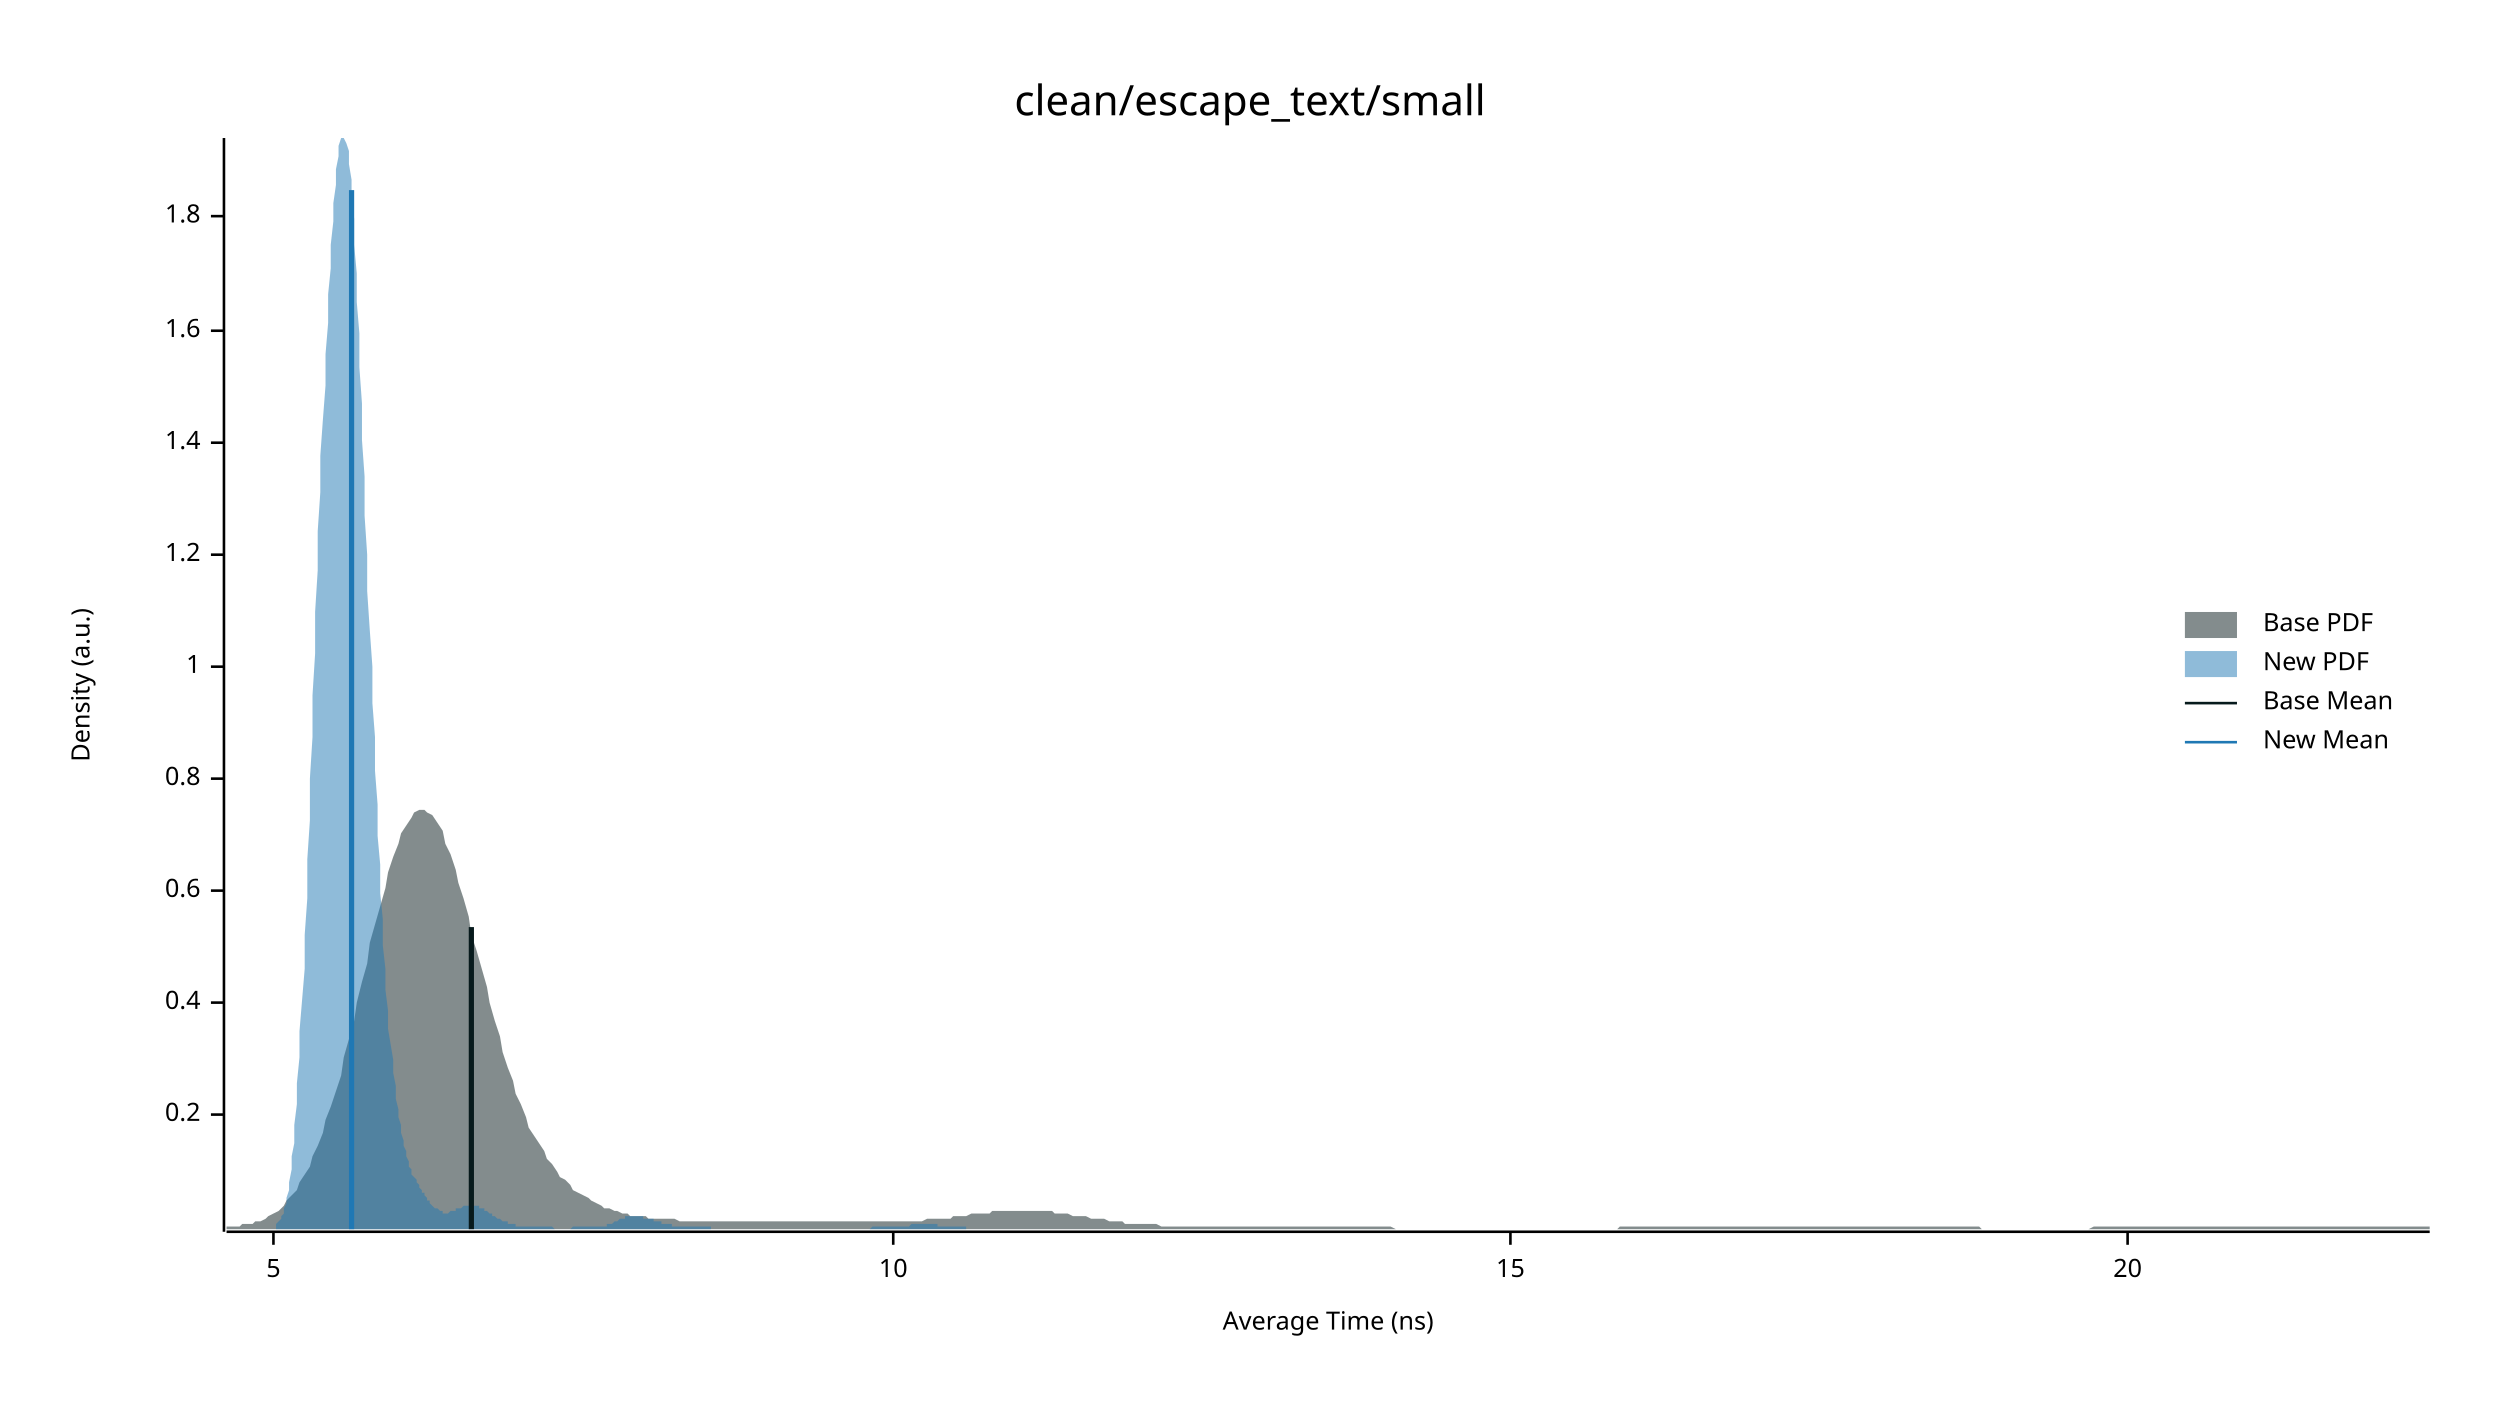
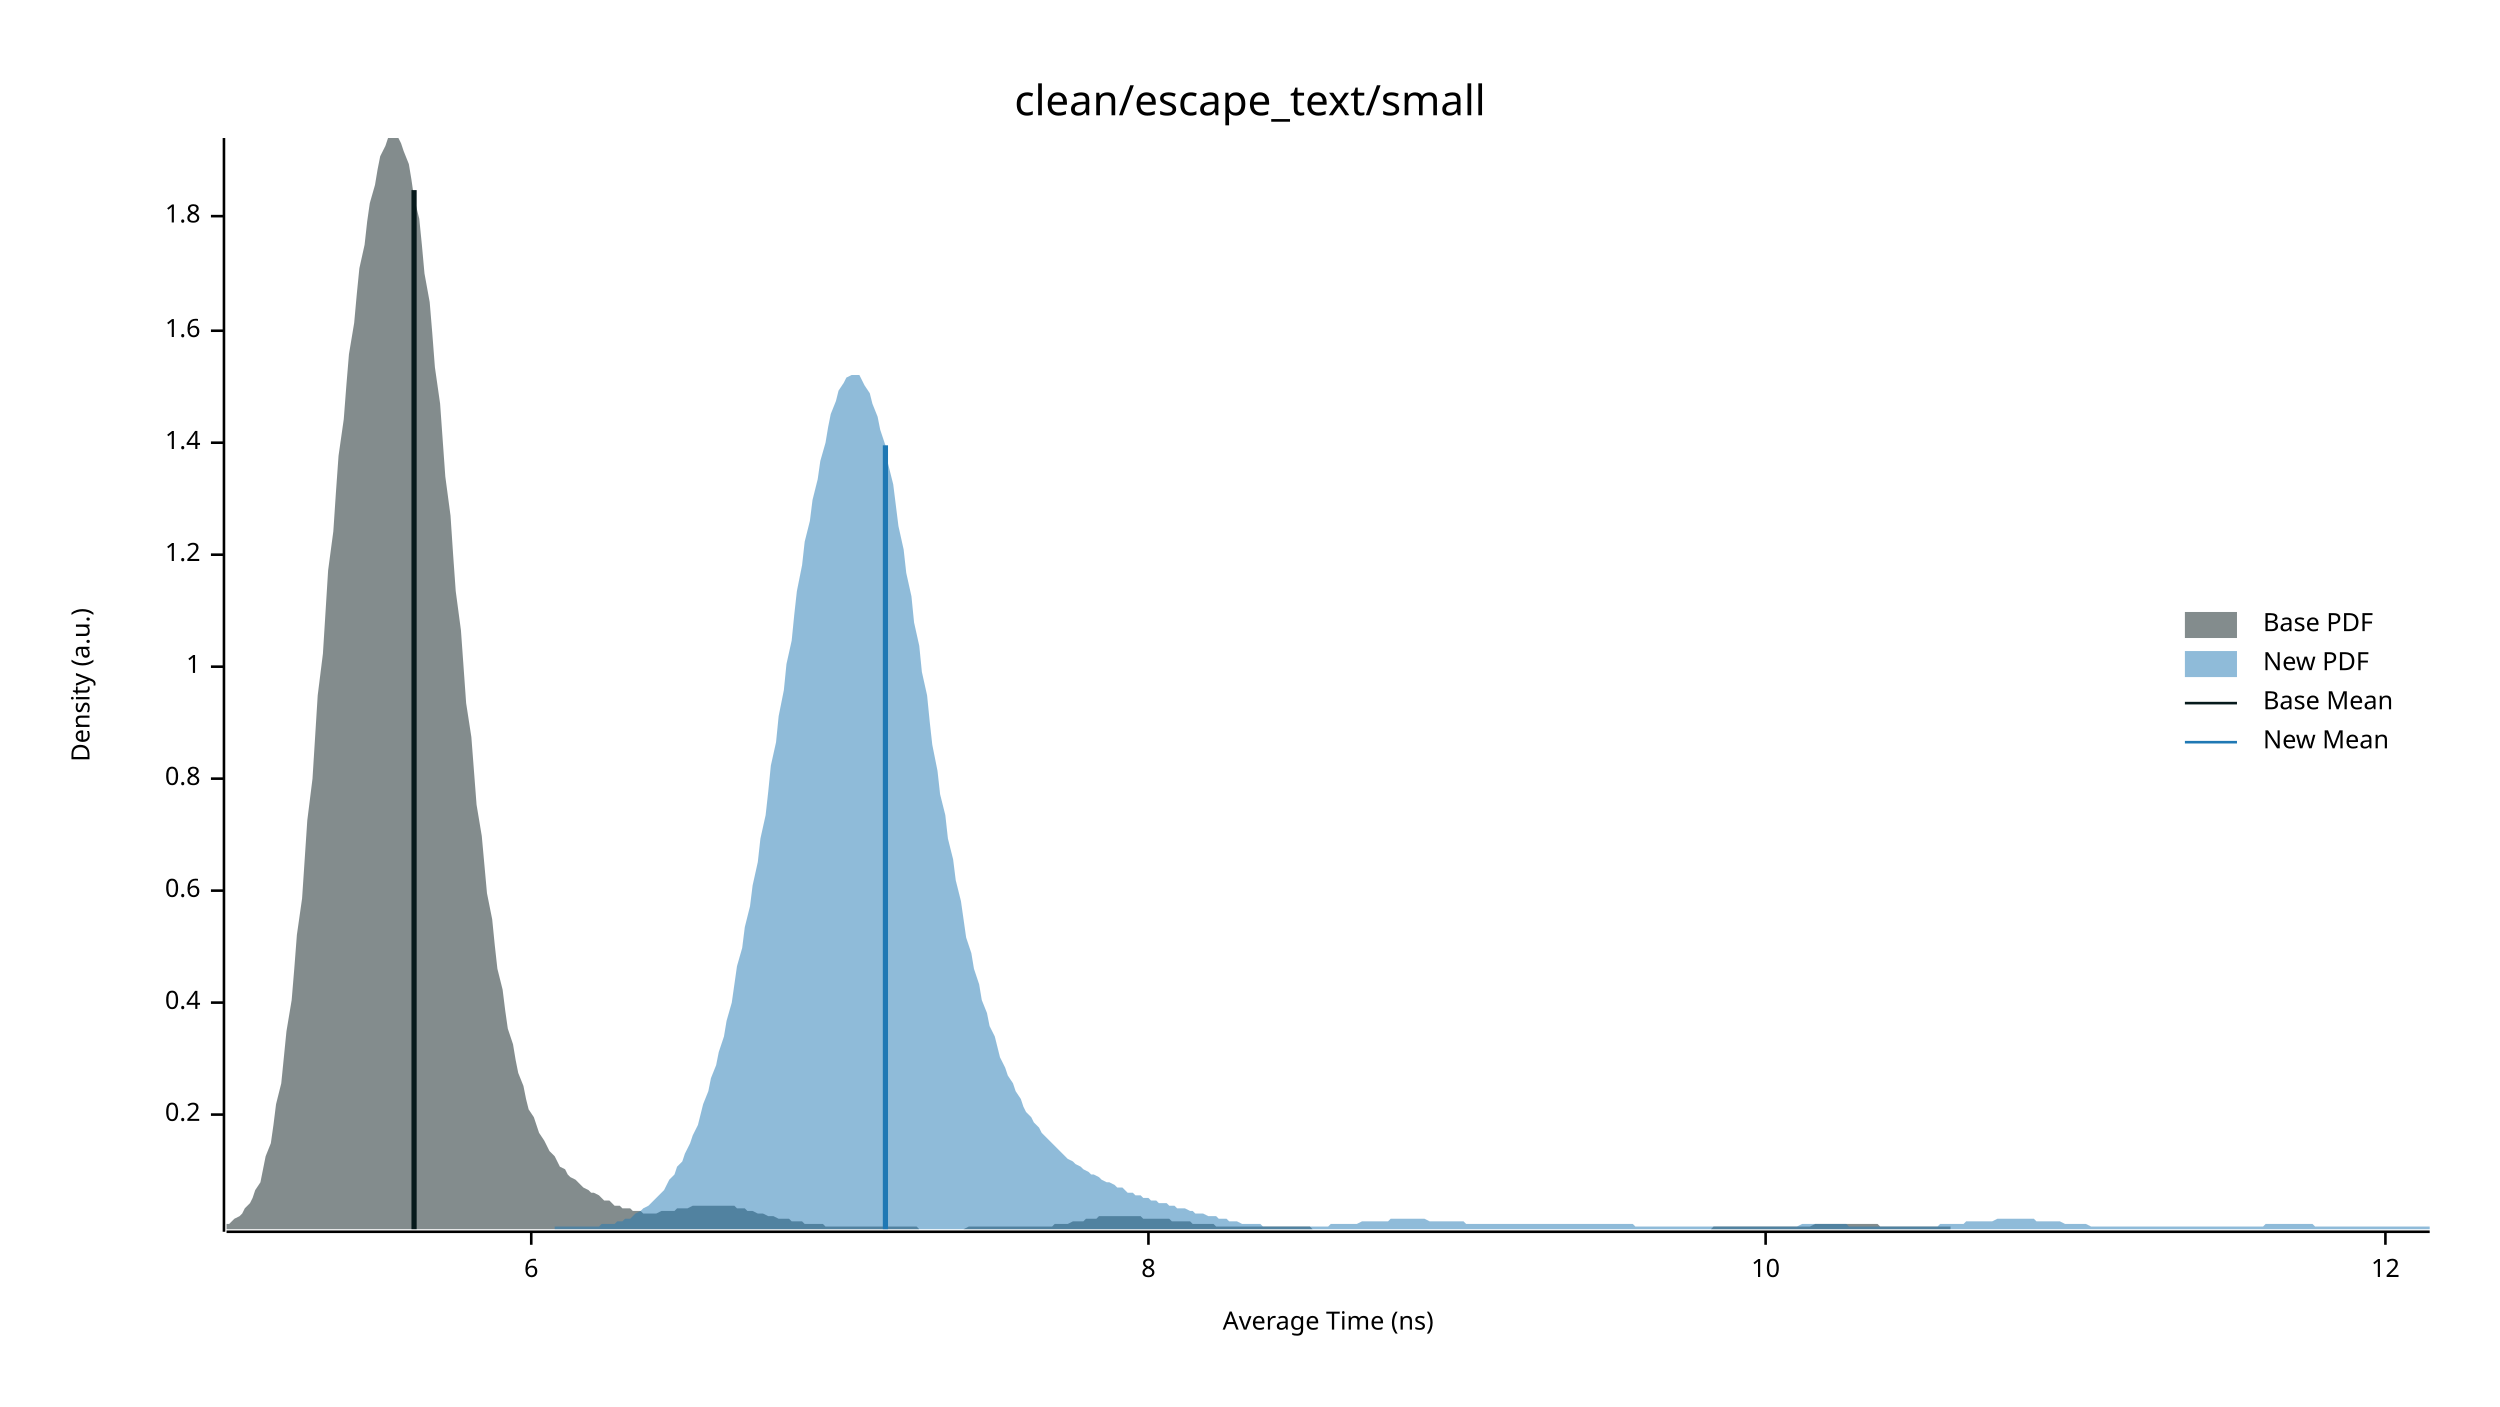
<svg xmlns="http://www.w3.org/2000/svg" width="960" height="540" viewBox="0 0 960 540">
  <text x="480" y="32" dy="0.76em" text-anchor="middle" font-family="sans-serif" font-size="16.129" opacity="1" fill="#000000">
clean/escape_text/small
</text>
  <text x="27" y="263" dy="0.76em" text-anchor="middle" font-family="sans-serif" font-size="9.677" opacity="1" fill="#000000" transform="rotate(270, 27, 263)">
Density (a.u.)
</text>
  <text x="510" y="513" dy="-0.5ex" text-anchor="middle" font-family="sans-serif" font-size="9.677" opacity="1" fill="#000000">
Average Time (ns)
</text>
  <polyline fill="none" opacity="1" stroke="#000000" stroke-width="1" points="86,53 86,473 " />
  <text x="77" y="428" dy="0.5ex" text-anchor="end" font-family="sans-serif" font-size="9.677" opacity="1" fill="#000000">
0.2
</text>
  <polyline fill="none" opacity="1" stroke="#000000" stroke-width="1" points="81,428 86,428 " />
  <text x="77" y="385" dy="0.5ex" text-anchor="end" font-family="sans-serif" font-size="9.677" opacity="1" fill="#000000">
0.4
</text>
  <polyline fill="none" opacity="1" stroke="#000000" stroke-width="1" points="81,385 86,385 " />
  <text x="77" y="342" dy="0.5ex" text-anchor="end" font-family="sans-serif" font-size="9.677" opacity="1" fill="#000000">
0.6
</text>
  <polyline fill="none" opacity="1" stroke="#000000" stroke-width="1" points="81,342 86,342 " />
  <text x="77" y="299" dy="0.5ex" text-anchor="end" font-family="sans-serif" font-size="9.677" opacity="1" fill="#000000">
0.8
</text>
  <polyline fill="none" opacity="1" stroke="#000000" stroke-width="1" points="81,299 86,299 " />
  <text x="77" y="256" dy="0.5ex" text-anchor="end" font-family="sans-serif" font-size="9.677" opacity="1" fill="#000000">
1
</text>
  <polyline fill="none" opacity="1" stroke="#000000" stroke-width="1" points="81,256 86,256 " />
  <text x="77" y="213" dy="0.5ex" text-anchor="end" font-family="sans-serif" font-size="9.677" opacity="1" fill="#000000">
1.2
</text>
  <polyline fill="none" opacity="1" stroke="#000000" stroke-width="1" points="81,213 86,213 " />
  <text x="77" y="170" dy="0.5ex" text-anchor="end" font-family="sans-serif" font-size="9.677" opacity="1" fill="#000000">
1.4
</text>
  <polyline fill="none" opacity="1" stroke="#000000" stroke-width="1" points="81,170 86,170 " />
  <text x="77" y="127" dy="0.5ex" text-anchor="end" font-family="sans-serif" font-size="9.677" opacity="1" fill="#000000">
1.6
</text>
  <polyline fill="none" opacity="1" stroke="#000000" stroke-width="1" points="81,127 86,127 " />
  <text x="77" y="83" dy="0.5ex" text-anchor="end" font-family="sans-serif" font-size="9.677" opacity="1" fill="#000000">
1.8
</text>
  <polyline fill="none" opacity="1" stroke="#000000" stroke-width="1" points="81,83 86,83 " />
  <polyline fill="none" opacity="1" stroke="#000000" stroke-width="1" points="87,473 933,473 " />
-   <text x="105" y="483" dy="0.76em" text-anchor="middle" font-family="sans-serif" font-size="9.677" opacity="1" fill="#000000">
- 5
+   <text x="204" y="483" dy="0.76em" text-anchor="middle" font-family="sans-serif" font-size="9.677" opacity="1" fill="#000000">
+ 6
</text>
-   <polyline fill="none" opacity="1" stroke="#000000" stroke-width="1" points="105,473 105,478 " />
-   <text x="343" y="483" dy="0.76em" text-anchor="middle" font-family="sans-serif" font-size="9.677" opacity="1" fill="#000000">
+   <polyline fill="none" opacity="1" stroke="#000000" stroke-width="1" points="204,473 204,478 " />
+   <text x="441" y="483" dy="0.76em" text-anchor="middle" font-family="sans-serif" font-size="9.677" opacity="1" fill="#000000">
+ 8
+ </text>
+   <polyline fill="none" opacity="1" stroke="#000000" stroke-width="1" points="441,473 441,478 " />
+   <text x="678" y="483" dy="0.76em" text-anchor="middle" font-family="sans-serif" font-size="9.677" opacity="1" fill="#000000">
10
</text>
-   <polyline fill="none" opacity="1" stroke="#000000" stroke-width="1" points="343,473 343,478 " />
-   <text x="580" y="483" dy="0.76em" text-anchor="middle" font-family="sans-serif" font-size="9.677" opacity="1" fill="#000000">
- 15
+   <polyline fill="none" opacity="1" stroke="#000000" stroke-width="1" points="678,473 678,478 " />
+   <text x="916" y="483" dy="0.76em" text-anchor="middle" font-family="sans-serif" font-size="9.677" opacity="1" fill="#000000">
+ 12
</text>
-   <polyline fill="none" opacity="1" stroke="#000000" stroke-width="1" points="580,473 580,478 " />
-   <text x="817" y="483" dy="0.76em" text-anchor="middle" font-family="sans-serif" font-size="9.677" opacity="1" fill="#000000">
- 20
- </text>
-   <polyline fill="none" opacity="1" stroke="#000000" stroke-width="1" points="817,473 817,478 " />
-   <polygon opacity="0.5" fill="#071A1C" points="87,471 88,471 90,471 92,471 93,470 95,470 97,470 98,469 100,469 102,468 103,467 105,466 107,465 109,463 110,461 112,459 114,457 115,454 117,451 119,448 120,444 122,440 124,435 125,430 127,425 129,419 131,413 132,406 134,399 136,392 137,385 139,377 141,370 142,362 144,355 146,348 148,341 149,335 151,329 153,324 154,320 156,317 158,314 159,312 161,311 163,311 164,312 166,313 168,316 170,319 171,324 173,328 175,334 176,339 178,345 180,352 181,359 183,365 185,372 187,379 188,385 190,392 192,398 193,404 195,410 197,415 198,420 200,424 202,429 203,433 205,436 207,439 209,442 210,445 212,447 214,450 215,452 217,453 219,455 220,457 222,458 224,459 226,460 227,461 229,462 231,463 232,464 234,464 236,465 237,465 239,466 241,466 242,467 244,467 246,467 248,467 249,468 251,468 253,468 254,468 256,468 258,468 259,468 261,469 263,469 265,469 266,469 268,469 270,469 271,469 273,469 275,469 276,469 278,469 280,469 281,469 283,469 285,469 287,469 288,469 290,469 292,469 293,469 295,469 297,469 298,469 300,469 302,469 304,469 305,469 307,469 309,469 310,469 312,469 314,469 315,469 317,469 319,469 320,469 322,469 324,469 326,469 327,469 329,469 331,469 332,469 334,469 336,469 337,469 339,469 341,469 343,469 344,469 346,469 348,469 349,469 351,469 353,469 354,469 356,468 358,468 359,468 361,468 363,468 365,468 366,467 368,467 370,467 371,467 373,466 375,466 376,466 378,466 380,466 381,465 383,465 385,465 387,465 388,465 390,465 392,465 393,465 395,465 397,465 398,465 400,465 402,465 404,465 405,466 407,466 409,466 410,466 412,467 414,467 415,467 417,467 419,468 420,468 422,468 424,468 426,469 427,469 429,469 431,469 432,470 434,470 436,470 437,470 439,470 441,470 443,470 444,470 446,471 448,471 449,471 451,471 453,471 454,471 456,471 458,471 459,471 461,471 463,471 465,471 466,471 468,471 470,471 471,471 473,471 475,471 476,471 478,471 480,471 482,471 483,471 485,471 487,471 488,471 490,471 492,471 493,471 495,471 497,471 498,471 500,471 502,471 504,471 505,471 507,471 509,471 510,471 512,471 514,471 515,471 517,471 519,471 521,471 522,471 524,471 526,471 527,471 529,471 531,471 532,471 534,471 536,472 537,472 539,472 541,472 543,472 544,472 546,472 548,472 549,472 551,472 553,472 554,472 556,472 558,472 560,472 561,472 563,472 565,472 566,472 568,472 570,472 571,472 573,472 575,472 576,472 578,472 580,472 582,472 583,472 585,472 587,472 588,472 590,472 592,472 593,472 595,472 597,472 599,472 600,472 602,472 604,472 605,472 607,472 609,472 610,472 612,472 614,472 615,472 617,472 619,472 621,472 622,471 624,471 626,471 627,471 629,471 631,471 632,471 634,471 636,471 638,471 639,471 641,471 643,471 644,471 646,471 648,471 649,471 651,471 653,471 654,471 656,471 658,471 660,471 661,471 663,471 665,471 666,471 668,471 670,471 671,471 673,471 675,471 676,471 678,471 680,471 682,471 683,471 685,471 687,471 688,471 690,471 692,471 693,471 695,471 697,471 699,471 700,471 702,471 704,471 705,471 707,471 709,471 710,471 712,471 714,471 715,471 717,471 719,471 721,471 722,471 724,471 726,471 727,471 729,471 731,471 732,471 734,471 736,471 738,471 739,471 741,471 743,471 744,471 746,471 748,471 749,471 751,471 753,471 754,471 756,471 758,471 760,471 761,472 763,472 765,472 766,472 768,472 770,472 771,472 773,472 775,472 777,472 778,472 780,472 782,472 783,472 785,472 787,472 788,472 790,472 792,472 793,472 795,472 797,472 799,472 800,472 802,472 804,471 805,471 807,471 809,471 810,471 812,471 814,471 816,471 817,471 819,471 821,471 822,471 824,471 826,471 827,471 829,471 831,471 832,471 834,471 836,471 838,471 839,471 841,471 843,471 844,471 846,471 848,471 849,471 851,471 853,471 855,471 856,471 858,471 860,471 861,471 863,471 865,471 866,471 868,471 870,471 871,471 873,471 875,471 877,471 878,471 880,471 882,471 883,471 885,471 887,471 888,471 890,471 892,471 894,471 895,471 897,471 899,471 900,471 902,471 904,471 905,471 907,471 909,471 910,471 912,471 914,471 916,471 917,471 919,471 921,471 922,471 924,471 926,471 927,471 929,471 931,471 933,471 933,472 87,472 " />
-   <polygon opacity="0.5" fill="#1F78B4" points="106,470 106,470 107,469 108,468 108,467 109,466 109,464 110,462 110,460 111,457 111,454 112,449 112,444 113,439 113,432 114,424 114,416 115,406 115,396 116,384 117,372 117,359 118,345 118,330 119,315 119,299 120,283 120,267 121,251 121,235 122,219 122,204 123,189 123,175 124,161 125,148 125,136 126,124 126,113 127,103 127,94 128,85 128,78 129,71 129,65 130,60 130,56 131,53 131,53 132,53 132,53 133,55 134,58 134,63 135,69 135,76 136,84 136,94 137,105 137,116 138,128 138,141 139,155 139,169 140,183 140,198 141,213 141,227 142,242 143,256 143,270 144,283 144,296 145,309 145,321 146,332 146,343 147,353 147,363 148,372 148,380 149,388 149,395 150,401 151,407 151,412 152,417 152,422 153,426 153,429 154,432 154,435 155,438 155,440 156,442 156,444 157,446 157,448 158,449 158,451 159,452 160,453 160,454 161,455 161,456 162,457 162,458 163,458 163,459 164,460 164,461 165,461 165,462 166,463 166,463 167,464 167,464 168,464 169,465 169,465 170,465 170,466 171,466 171,466 172,466 172,466 173,465 173,465 174,465 174,465 175,465 175,464 176,464 176,464 177,464 178,463 178,463 179,463 179,463 180,463 180,463 181,463 181,463 182,463 182,463 183,463 183,463 184,463 184,464 185,464 186,464 186,465 187,465 187,465 188,466 188,466 189,466 189,467 190,467 190,467 191,468 191,468 192,468 192,468 193,469 193,469 194,469 195,469 195,470 196,470 196,470 197,470 197,470 198,470 198,471 199,471 199,471 200,471 200,471 201,471 201,471 202,471 202,471 203,471 204,471 204,471 205,471 205,471 206,471 206,471 207,471 207,471 208,471 208,471 209,471 209,471 210,471 210,471 211,471 212,471 212,471 213,472 213,472 214,472 214,472 215,472 215,472 216,472 216,472 217,472 217,472 218,472 218,472 219,472 219,472 220,471 221,471 221,471 222,471 222,471 223,471 223,471 224,471 224,471 225,471 225,471 226,471 226,471 227,471 227,471 228,471 228,471 229,471 230,471 230,471 231,471 231,471 232,471 232,471 233,471 233,470 234,470 234,470 235,470 235,470 236,469 236,469 237,469 237,469 238,468 239,468 239,468 240,468 240,467 241,467 241,467 242,467 242,467 243,467 243,467 244,467 244,467 245,467 245,467 246,467 247,467 247,468 248,468 248,468 249,468 249,468 250,468 250,468 251,468 251,469 252,469 252,469 253,469 253,469 254,469 254,470 255,470 256,470 256,470 257,470 257,470 258,470 258,471 259,471 259,471 260,471 260,471 261,471 261,471 262,471 262,471 263,471 263,471 264,471 265,471 265,471 266,471 266,471 267,471 267,471 268,471 268,471 269,471 269,471 270,471 270,471 271,471 271,471 272,471 273,471 273,472 274,472 274,472 275,472 275,472 276,472 276,472 277,472 277,472 278,472 278,472 279,472 279,472 280,472 280,472 281,472 282,472 282,472 283,472 283,472 284,472 284,472 285,472 285,472 286,472 286,472 287,472 287,472 288,472 288,472 289,472 289,472 290,472 291,472 291,472 292,472 292,472 293,472 293,472 294,472 294,472 295,472 295,472 296,472 296,472 297,472 297,472 298,472 299,472 299,472 300,472 300,472 301,472 301,472 302,472 302,472 303,472 303,472 304,472 304,472 305,472 305,472 306,472 306,472 307,472 308,472 308,472 309,472 309,472 310,472 310,472 311,472 311,472 312,472 312,472 313,472 313,472 314,472 314,472 315,472 315,472 316,472 317,472 317,472 318,472 318,472 319,472 319,472 320,472 320,472 321,472 321,472 322,472 322,472 323,472 323,472 324,472 324,472 325,472 326,472 326,472 327,472 327,472 328,472 328,472 329,472 329,472 330,472 330,472 331,472 331,472 332,472 332,472 333,472 334,472 334,472 335,471 335,471 336,471 336,471 337,471 337,471 338,471 338,471 339,471 339,471 340,471 340,471 341,471 341,471 342,471 343,471 343,471 344,471 344,471 345,471 345,471 346,471 346,471 347,471 347,471 348,471 348,471 349,471 349,471 350,470 350,470 351,470 352,470 352,470 353,470 353,470 354,470 354,470 355,470 355,470 356,470 356,470 357,470 357,470 358,470 358,470 359,470 360,470 360,471 361,471 361,471 362,471 362,471 363,471 363,471 364,471 364,471 365,471 365,471 366,471 366,471 367,471 367,471 368,471 369,471 369,471 370,471 370,471 371,471 371,472 106,472 " />
-   <polyline fill="none" opacity="1" stroke="#071A1C" stroke-width="2" points="181,472 181,356 " />
-   <polyline fill="none" opacity="1" stroke="#1F78B4" stroke-width="2" points="135,472 135,73 " />
+   <polyline fill="none" opacity="1" stroke="#000000" stroke-width="1" points="916,473 916,478 " />
+   <polygon opacity="0.5" fill="#071A1C" points="87,470 88,470 89,469 90,468 92,467 93,466 94,464 96,462 97,460 98,457 100,454 101,449 102,444 104,439 105,432 106,424 108,416 109,406 110,396 112,384 113,372 114,359 116,345 117,330 118,315 120,299 121,283 122,267 124,251 125,235 126,219 128,204 129,189 130,175 132,161 133,148 134,136 136,124 137,113 138,103 140,94 141,85 142,78 144,71 145,65 146,60 148,56 149,53 150,53 152,53 153,53 154,55 155,58 157,63 158,69 159,76 161,84 162,94 163,105 165,116 166,128 167,141 169,155 170,169 171,183 173,198 174,213 175,227 177,242 178,256 179,270 181,283 182,296 183,309 185,321 186,332 187,343 189,353 190,363 191,372 193,380 194,388 195,395 197,401 198,407 199,412 201,417 202,422 203,426 205,429 206,432 207,435 209,438 210,440 211,442 213,444 214,446 215,448 217,449 218,451 219,452 221,453 222,454 223,455 224,456 226,457 227,458 228,458 230,459 231,460 232,461 234,461 235,462 236,463 238,463 239,464 240,464 242,464 243,465 244,465 246,465 247,466 248,466 250,466 251,466 252,466 254,465 255,465 256,465 258,465 259,465 260,464 262,464 263,464 264,464 266,463 267,463 268,463 270,463 271,463 272,463 274,463 275,463 276,463 278,463 279,463 280,463 282,463 283,464 284,464 286,464 287,465 288,465 289,465 291,466 292,466 293,466 295,467 296,467 297,467 299,468 300,468 301,468 303,468 304,469 305,469 307,469 308,469 309,470 311,470 312,470 313,470 315,470 316,470 317,471 319,471 320,471 321,471 323,471 324,471 325,471 327,471 328,471 329,471 331,471 332,471 333,471 335,471 336,471 337,471 339,471 340,471 341,471 343,471 344,471 345,471 347,471 348,471 349,471 351,471 352,471 353,472 355,472 356,472 357,472 358,472 360,472 361,472 362,472 364,472 365,472 366,472 368,472 369,472 370,472 372,471 373,471 374,471 376,471 377,471 378,471 380,471 381,471 382,471 384,471 385,471 386,471 388,471 389,471 390,471 392,471 393,471 394,471 396,471 397,471 398,471 400,471 401,471 402,471 404,471 405,470 406,470 408,470 409,470 410,470 412,469 413,469 414,469 416,469 417,468 418,468 420,468 421,468 422,467 423,467 425,467 426,467 427,467 429,467 430,467 431,467 433,467 434,467 435,467 437,467 438,467 439,468 441,468 442,468 443,468 445,468 446,468 447,468 449,468 450,469 451,469 453,469 454,469 455,469 457,469 458,470 459,470 461,470 462,470 463,470 465,470 466,470 467,471 469,471 470,471 471,471 473,471 474,471 475,471 477,471 478,471 479,471 481,471 482,471 483,471 485,471 486,471 487,471 489,471 490,471 491,471 492,471 494,471 495,471 496,471 498,471 499,471 500,471 502,471 503,471 504,472 506,472 507,472 508,472 510,472 511,472 512,472 514,472 515,472 516,472 518,472 519,472 520,472 522,472 523,472 524,472 526,472 527,472 528,472 530,472 531,472 532,472 534,472 535,472 536,472 538,472 539,472 540,472 542,472 543,472 544,472 546,472 547,472 548,472 550,472 551,472 552,472 554,472 555,472 556,472 557,472 559,472 560,472 561,472 563,472 564,472 565,472 567,472 568,472 569,472 571,472 572,472 573,472 575,472 576,472 577,472 579,472 580,472 581,472 583,472 584,472 585,472 587,472 588,472 589,472 591,472 592,472 593,472 595,472 596,472 597,472 599,472 600,472 601,472 603,472 604,472 605,472 607,472 608,472 609,472 611,472 612,472 613,472 615,472 616,472 617,472 619,472 620,472 621,472 623,472 624,472 625,472 626,472 628,472 629,472 630,472 632,472 633,472 634,472 636,472 637,472 638,472 640,472 641,472 642,472 644,472 645,472 646,472 648,472 649,472 650,472 652,472 653,472 654,472 656,472 657,472 658,471 660,471 661,471 662,471 664,471 665,471 666,471 668,471 669,471 670,471 672,471 673,471 674,471 676,471 677,471 678,471 680,471 681,471 682,471 684,471 685,471 686,471 688,471 689,471 690,471 691,471 693,471 694,471 695,471 697,470 698,470 699,470 701,470 702,470 703,470 705,470 706,470 707,470 709,470 710,470 711,470 713,470 714,470 715,470 717,470 718,470 719,470 721,470 722,471 723,471 725,471 726,471 727,471 729,471 730,471 731,471 733,471 734,471 735,471 737,471 738,471 739,471 741,471 742,471 743,471 745,471 746,471 747,471 749,471 749,472 87,472 " />
+   <polygon opacity="0.5" fill="#1F78B4" points="213,471 214,471 216,471 217,471 219,471 220,471 221,471 223,471 224,471 226,471 227,471 229,471 230,471 231,470 233,470 234,470 236,470 237,469 239,469 240,468 242,468 243,467 244,466 246,465 247,464 249,463 250,462 252,460 253,459 255,457 256,455 257,453 259,451 260,448 262,446 263,443 265,439 266,436 268,432 269,428 270,424 272,419 273,414 275,409 276,404 278,398 279,392 281,385 282,378 283,371 285,364 286,356 288,348 289,340 291,331 292,322 294,313 295,304 296,294 298,285 299,275 301,265 302,255 304,246 305,236 306,227 308,217 309,208 311,200 312,192 314,184 315,177 317,170 318,164 319,159 321,154 322,150 324,147 325,145 327,144 328,144 330,144 331,146 332,148 334,151 335,155 337,160 338,165 340,171 341,178 343,186 344,194 345,202 347,211 348,220 350,229 351,239 353,248 354,258 356,267 357,277 358,286 360,296 361,305 363,313 364,322 366,330 367,338 369,346 370,353 371,360 373,366 374,372 376,378 377,384 379,389 380,394 382,398 383,402 384,406 386,410 387,413 389,416 390,419 392,422 393,425 394,427 396,429 397,431 399,433 400,435 402,437 403,438 405,440 406,441 407,442 409,444 410,445 412,446 413,447 415,448 416,449 418,450 419,451 420,451 422,452 423,453 425,454 426,454 428,455 429,456 431,456 432,457 433,458 435,458 436,459 438,459 439,460 441,460 442,461 444,461 445,462 446,462 448,462 449,463 451,463 452,464 454,464 455,464 457,465 458,465 459,466 461,466 462,466 464,467 465,467 467,467 468,468 469,468 471,468 472,469 474,469 475,469 477,470 478,470 480,470 481,470 482,470 484,470 485,471 487,471 488,471 490,471 491,471 493,471 494,471 495,471 497,471 498,471 500,471 501,471 503,471 504,471 506,471 507,471 508,471 510,471 511,470 513,470 514,470 516,470 517,470 519,470 520,470 521,470 523,469 524,469 526,469 527,469 529,469 530,469 532,469 533,469 534,468 536,468 537,468 539,468 540,468 542,468 543,468 544,468 546,468 547,468 549,469 550,469 552,469 553,469 555,469 556,469 557,469 559,469 560,469 562,469 563,470 565,470 566,470 568,470 569,470 570,470 572,470 573,470 575,470 576,470 578,470 579,470 581,470 582,470 583,470 585,470 586,470 588,470 589,470 591,470 592,470 594,470 595,470 596,470 598,470 599,470 601,470 602,470 604,470 605,470 607,470 608,470 609,470 611,470 612,470 614,470 615,470 617,470 618,470 620,470 621,470 622,470 624,470 625,470 627,470 628,471 630,471 631,471 632,471 634,471 635,471 637,471 638,471 640,471 641,471 643,471 644,471 645,471 647,471 648,471 650,471 651,471 653,471 654,471 656,471 657,471 658,471 660,471 661,471 663,471 664,471 666,471 667,471 669,471 670,471 671,471 673,471 674,471 676,471 677,471 679,471 680,471 682,471 683,471 684,471 686,471 687,471 689,471 690,471 692,470 693,470 695,470 696,470 697,470 699,470 700,470 702,470 703,470 705,470 706,470 707,470 709,470 710,471 712,471 713,471 715,471 716,471 718,471 719,471 720,471 722,471 723,471 725,471 726,471 728,471 729,471 731,471 732,471 733,471 735,471 736,471 738,471 739,471 741,471 742,471 744,471 745,470 746,470 748,470 749,470 751,470 752,470 754,470 755,469 757,469 758,469 759,469 761,469 762,469 764,469 765,469 767,468 768,468 770,468 771,468 772,468 774,468 775,468 777,468 778,468 780,468 781,468 782,469 784,469 785,469 787,469 788,469 790,469 791,469 793,470 794,470 795,470 797,470 798,470 800,470 801,470 803,471 804,471 806,471 807,471 808,471 810,471 811,471 813,471 814,471 816,471 817,471 819,471 820,471 821,471 823,471 824,471 826,471 827,471 829,471 830,471 832,471 833,471 834,471 836,471 837,471 839,471 840,471 842,471 843,471 845,471 846,471 847,471 849,471 850,471 852,471 853,471 855,471 856,471 857,471 859,471 860,471 862,471 863,471 865,471 866,471 868,471 869,471 870,470 872,470 873,470 875,470 876,470 878,470 879,470 881,470 882,470 883,470 885,470 886,470 888,470 889,471 891,471 892,471 894,471 895,471 896,471 898,471 899,471 901,471 902,471 904,471 905,471 907,471 908,471 909,471 911,471 912,471 914,471 915,471 917,471 918,471 920,471 921,471 922,471 924,471 925,471 927,471 928,471 930,471 931,471 933,471 933,472 213,472 " />
+   <polyline fill="none" opacity="1" stroke="#071A1C" stroke-width="2" points="159,472 159,73 " />
+   <polyline fill="none" opacity="1" stroke="#1F78B4" stroke-width="2" points="340,472 340,171 " />
  <text x="869" y="235" dy="0.76em" text-anchor="start" font-family="sans-serif" font-size="9.677" opacity="1" fill="#000000">
Base PDF
</text>
  <text x="869" y="250" dy="0.76em" text-anchor="start" font-family="sans-serif" font-size="9.677" opacity="1" fill="#000000">
New PDF
</text>
  <text x="869" y="265" dy="0.76em" text-anchor="start" font-family="sans-serif" font-size="9.677" opacity="1" fill="#000000">
Base Mean
</text>
  <text x="869" y="280" dy="0.76em" text-anchor="start" font-family="sans-serif" font-size="9.677" opacity="1" fill="#000000">
New Mean
</text>
  <rect x="839" y="235" width="20" height="10" opacity="0.5" fill="#071A1C" stroke="none" />
  <rect x="839" y="250" width="20" height="10" opacity="0.5" fill="#1F78B4" stroke="none" />
  <polyline fill="none" opacity="1" stroke="#071A1C" stroke-width="1" points="839,270 859,270 " />
  <polyline fill="none" opacity="1" stroke="#1F78B4" stroke-width="1" points="839,285 859,285 " />
</svg>
